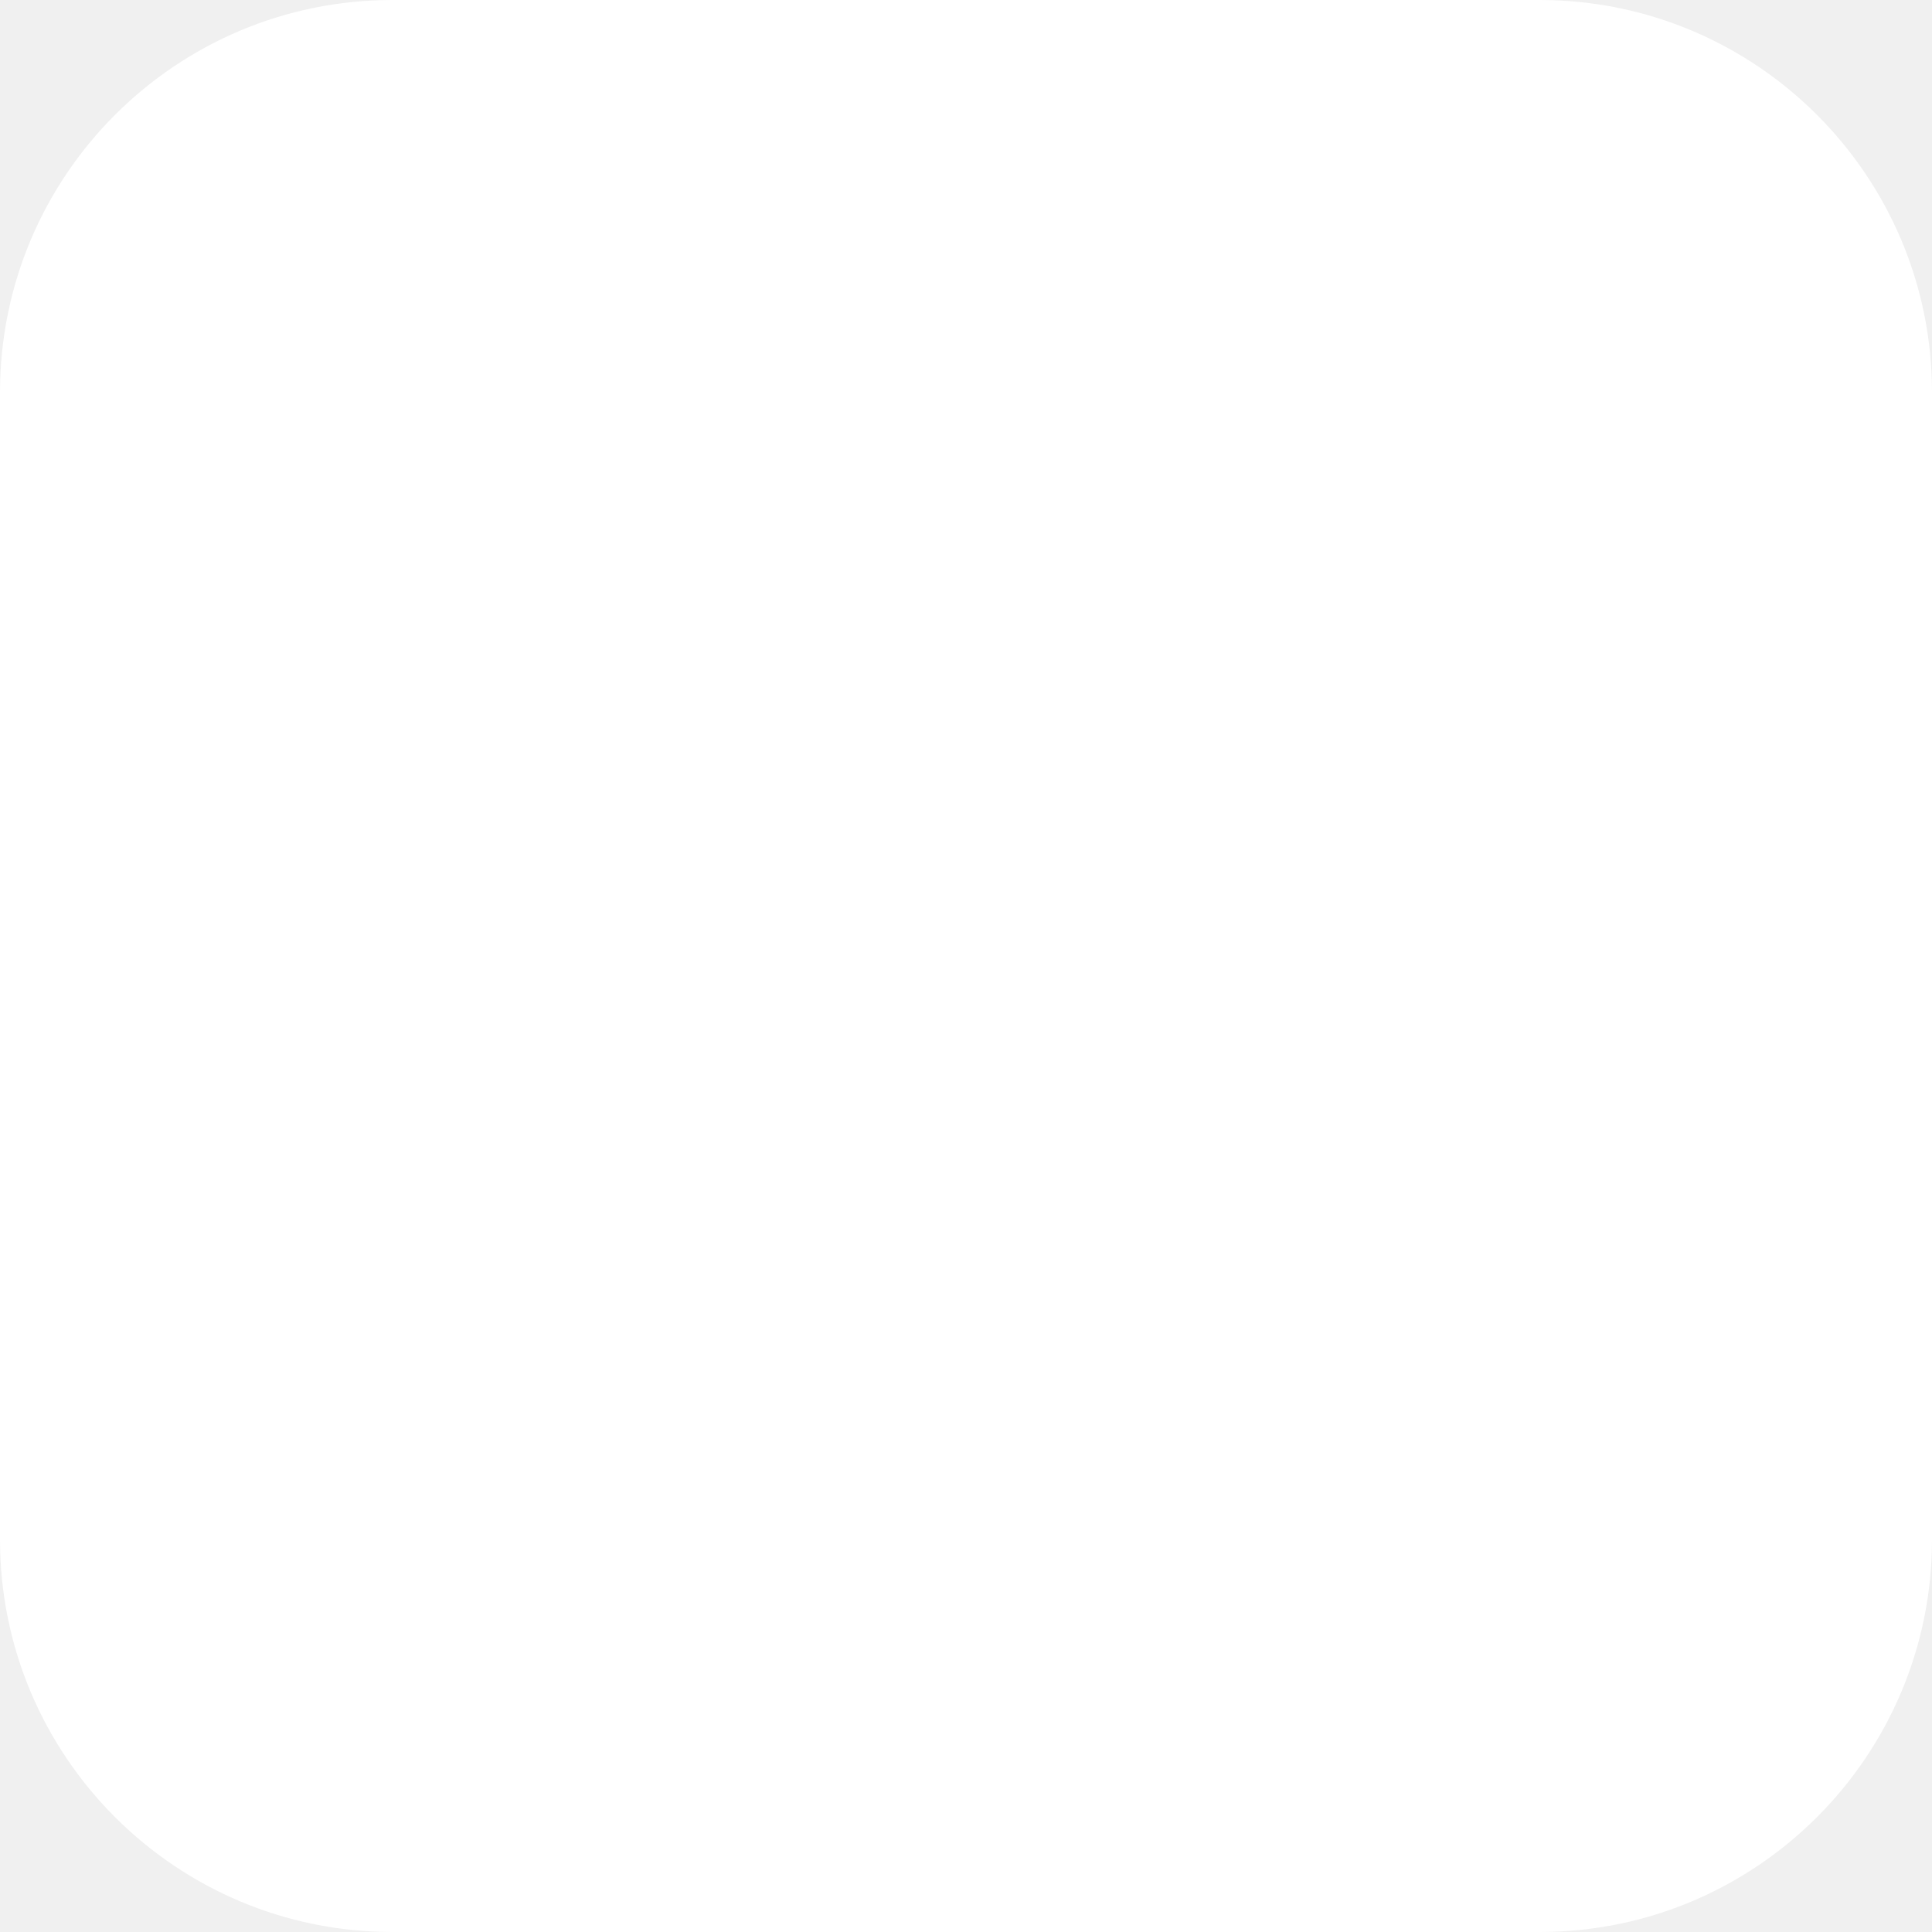
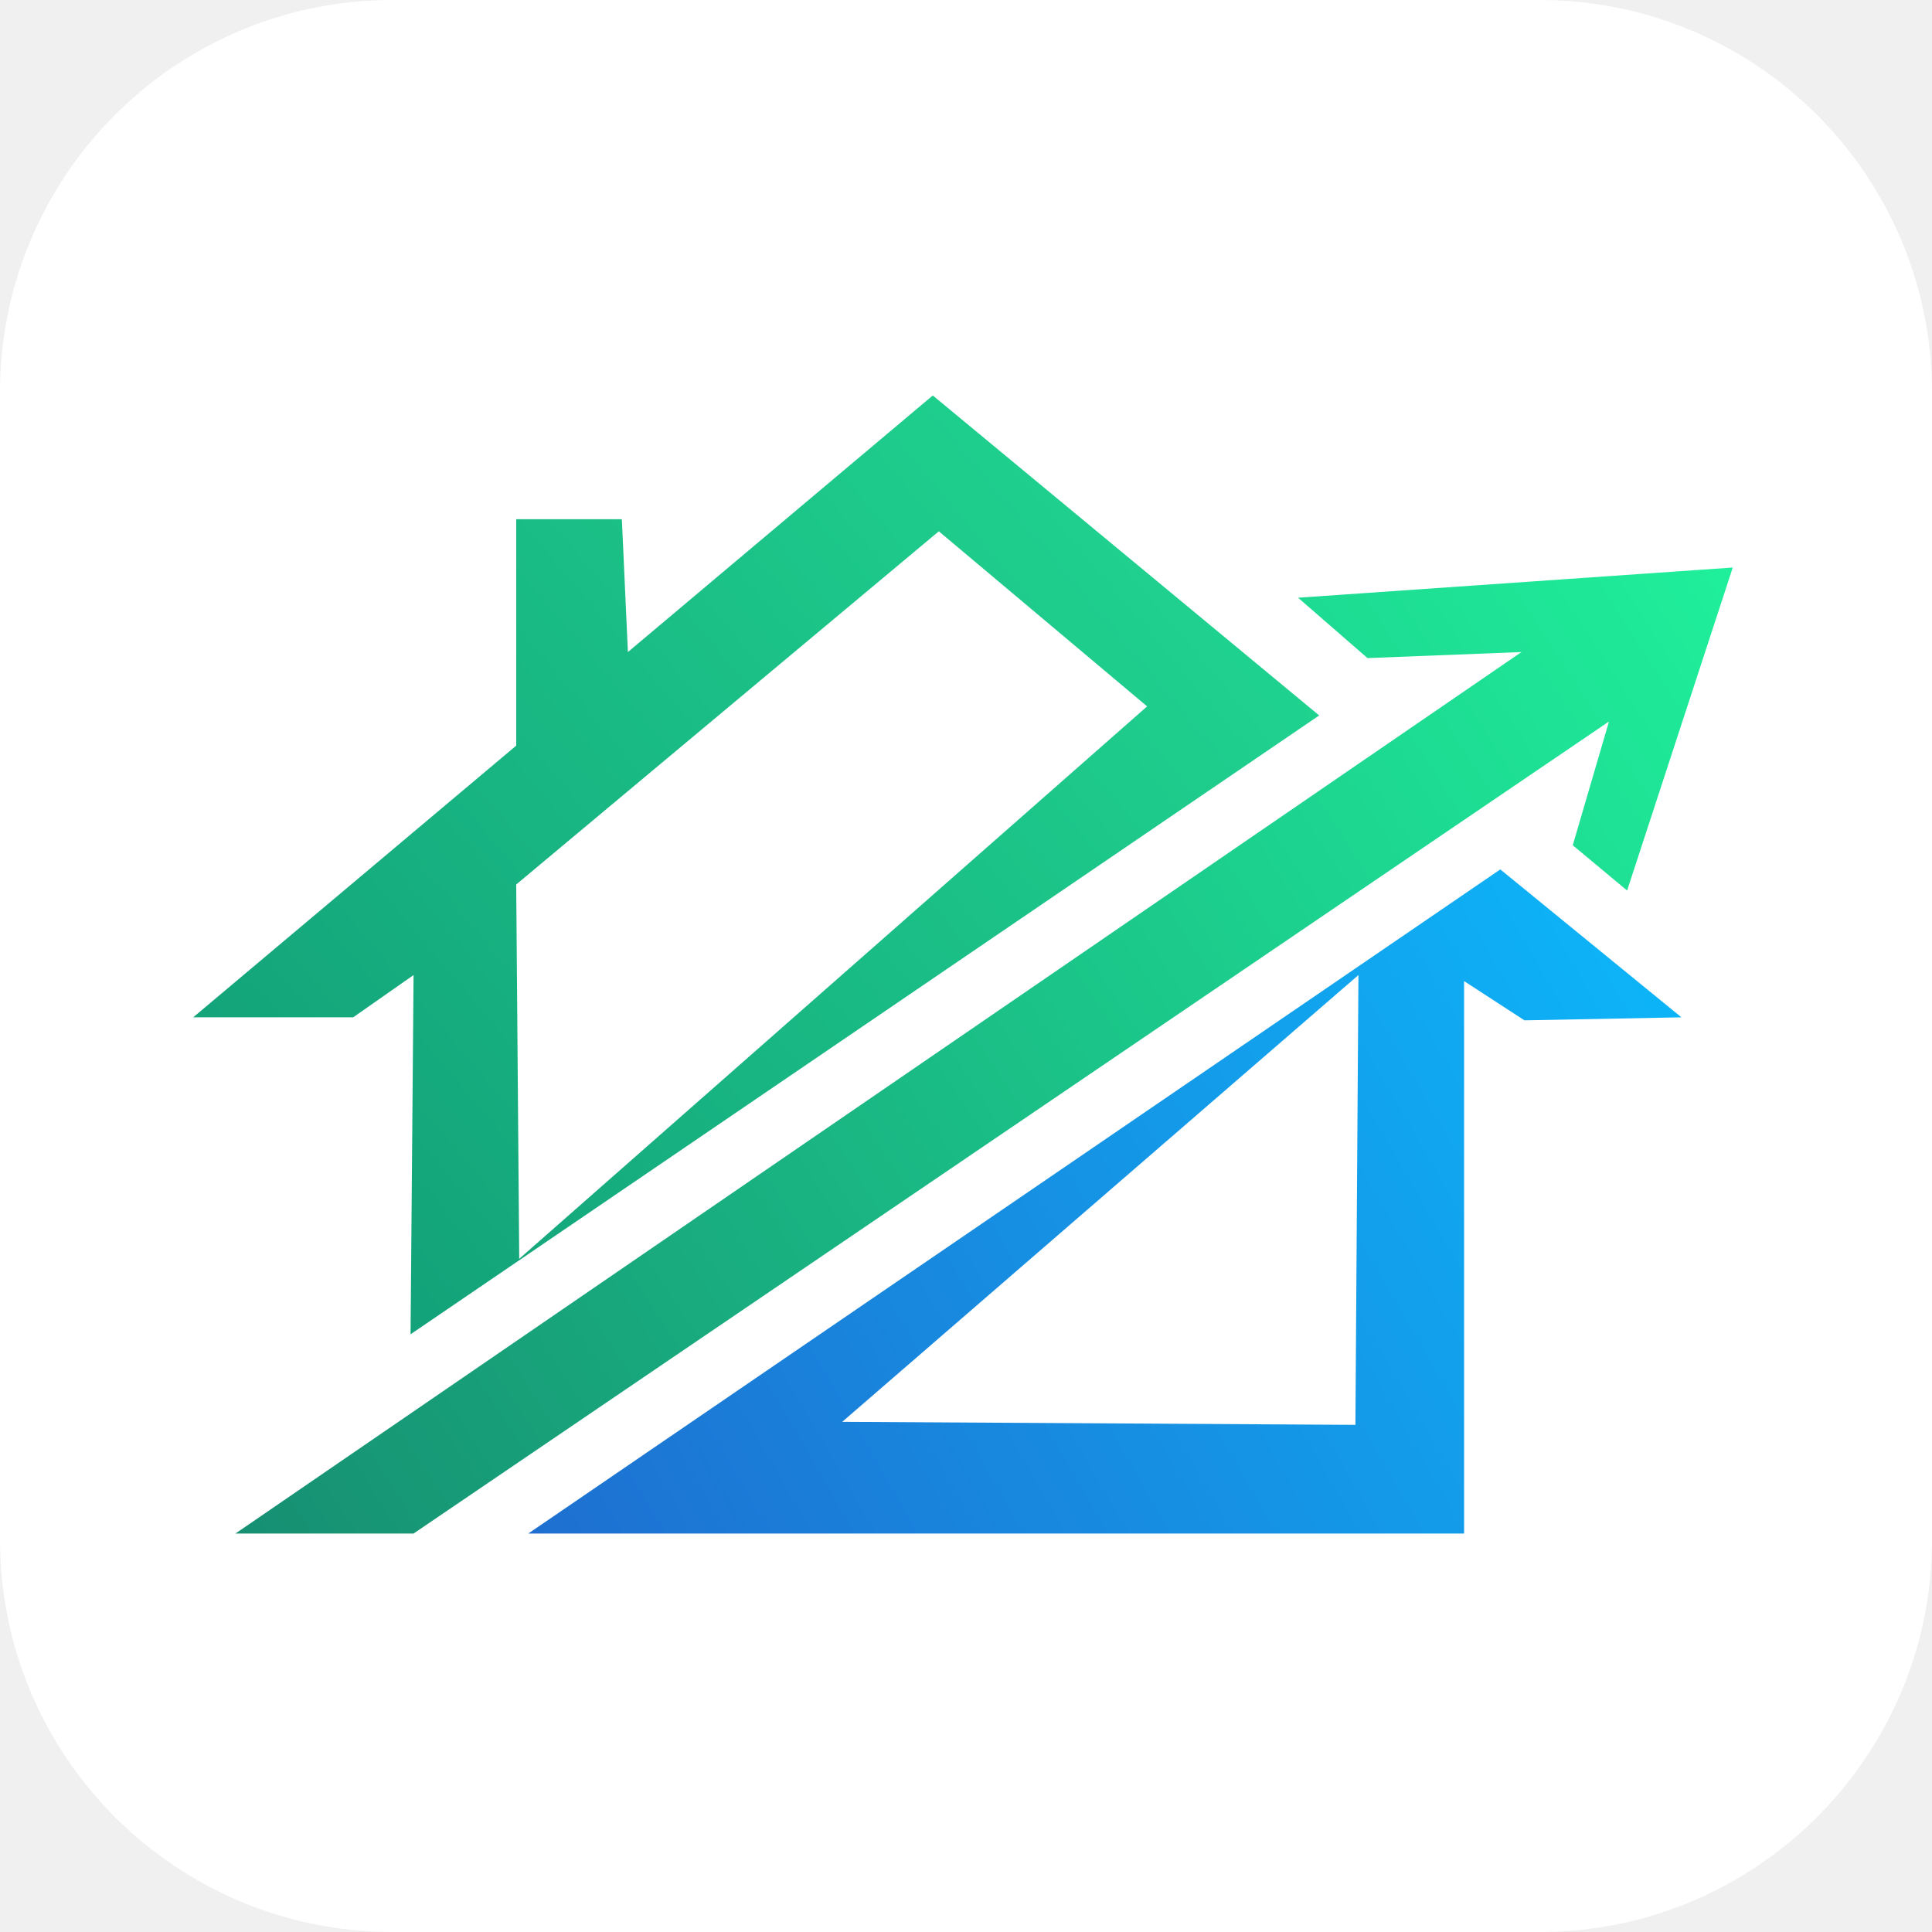
<svg xmlns="http://www.w3.org/2000/svg" viewBox="0 0 128 128">
+   <defs>
+     <linearGradient id="lr-h" gradientUnits="userSpaceOnUse" x1="0" y1="320" x2="380" y2="0">
+       <stop offset="0" stop-color="#119A76" />
+       <stop offset="1" stop-color="#22DC93" />
+     </linearGradient>
+     <linearGradient id="lr-a" gradientUnits="userSpaceOnUse" x1="14" y1="381" x2="510" y2="61">
+       <stop offset="0" stop-color="#168F72" />
+       <stop offset="1" stop-color="#1FEF9B" />
+     </linearGradient>
+     <linearGradient id="lr-b" gradientUnits="userSpaceOnUse" x1="111" y1="381" x2="493" y2="160">
+       <stop offset="0" stop-color="#1E6FD0" />
+       <stop offset="1" stop-color="#0CB8FA" />
+     </linearGradient>
+   </defs>
  <rect width="128" height="128" rx="26" fill="#FFFFFF" />
-   <g transform="translate(14 20.5) scale(0.96)">
-     <defs>
-       <linearGradient id="lr-g" gradientUnits="userSpaceOnUse" x1="0" y1="84" x2="100" y2="0">
-         <stop offset="0" stop-color="#0F2C59" />
-         <stop offset="0.55" stop-color="#0284C7" />
-         <stop offset="1" stop-color="#38BDF8" />
-       </linearGradient>
-     </defs>
-     <g fill="url(#ia-g)">
-       <polygon points="50,8.3 63.1,19.4 62.6,22.5 49,34 45.2,31.1 5.3,68.9 2.5,70 3.1,51.7" />
-       <polygon points="98.8,0.7 93.4,37.3 83.6,29.8 50.8,62.3 43.7,57.9 17.2,82.6 0.2,82.6 42.2,38.4 50.3,40.1 69.6,19.5 64.6,8.1" />
-       <polygon points="82.3,37.6 99.5,53.6 99.6,84 88.6,83.6 62.5,57" />
-     </g>
+   <g transform="translate(12.80 25.40) scale(0.2)">
+     <path fill="url(#lr-h)" fill-rule="evenodd" d="M373,110 L245,4 L144,89 L142,45 L107,45 L107,120 L0,210 L53,210 L73,196 L72,315Z M247,49 L316,107 L108,290 L107,166Z" />
+     <path fill="url(#lr-a)" d="M510,61 L366,71 L389,91 L440,89 L14,381 L73,381 L469,112 L457,153 L475,168Z" />
+     <path fill="url(#lr-b)" fill-rule="evenodd" d="M493,210 L433,161 L111,381 L421,381 L421,198 L441,211Z M386,196 L385,345 L215,344Z" />
  </g>
</svg>
